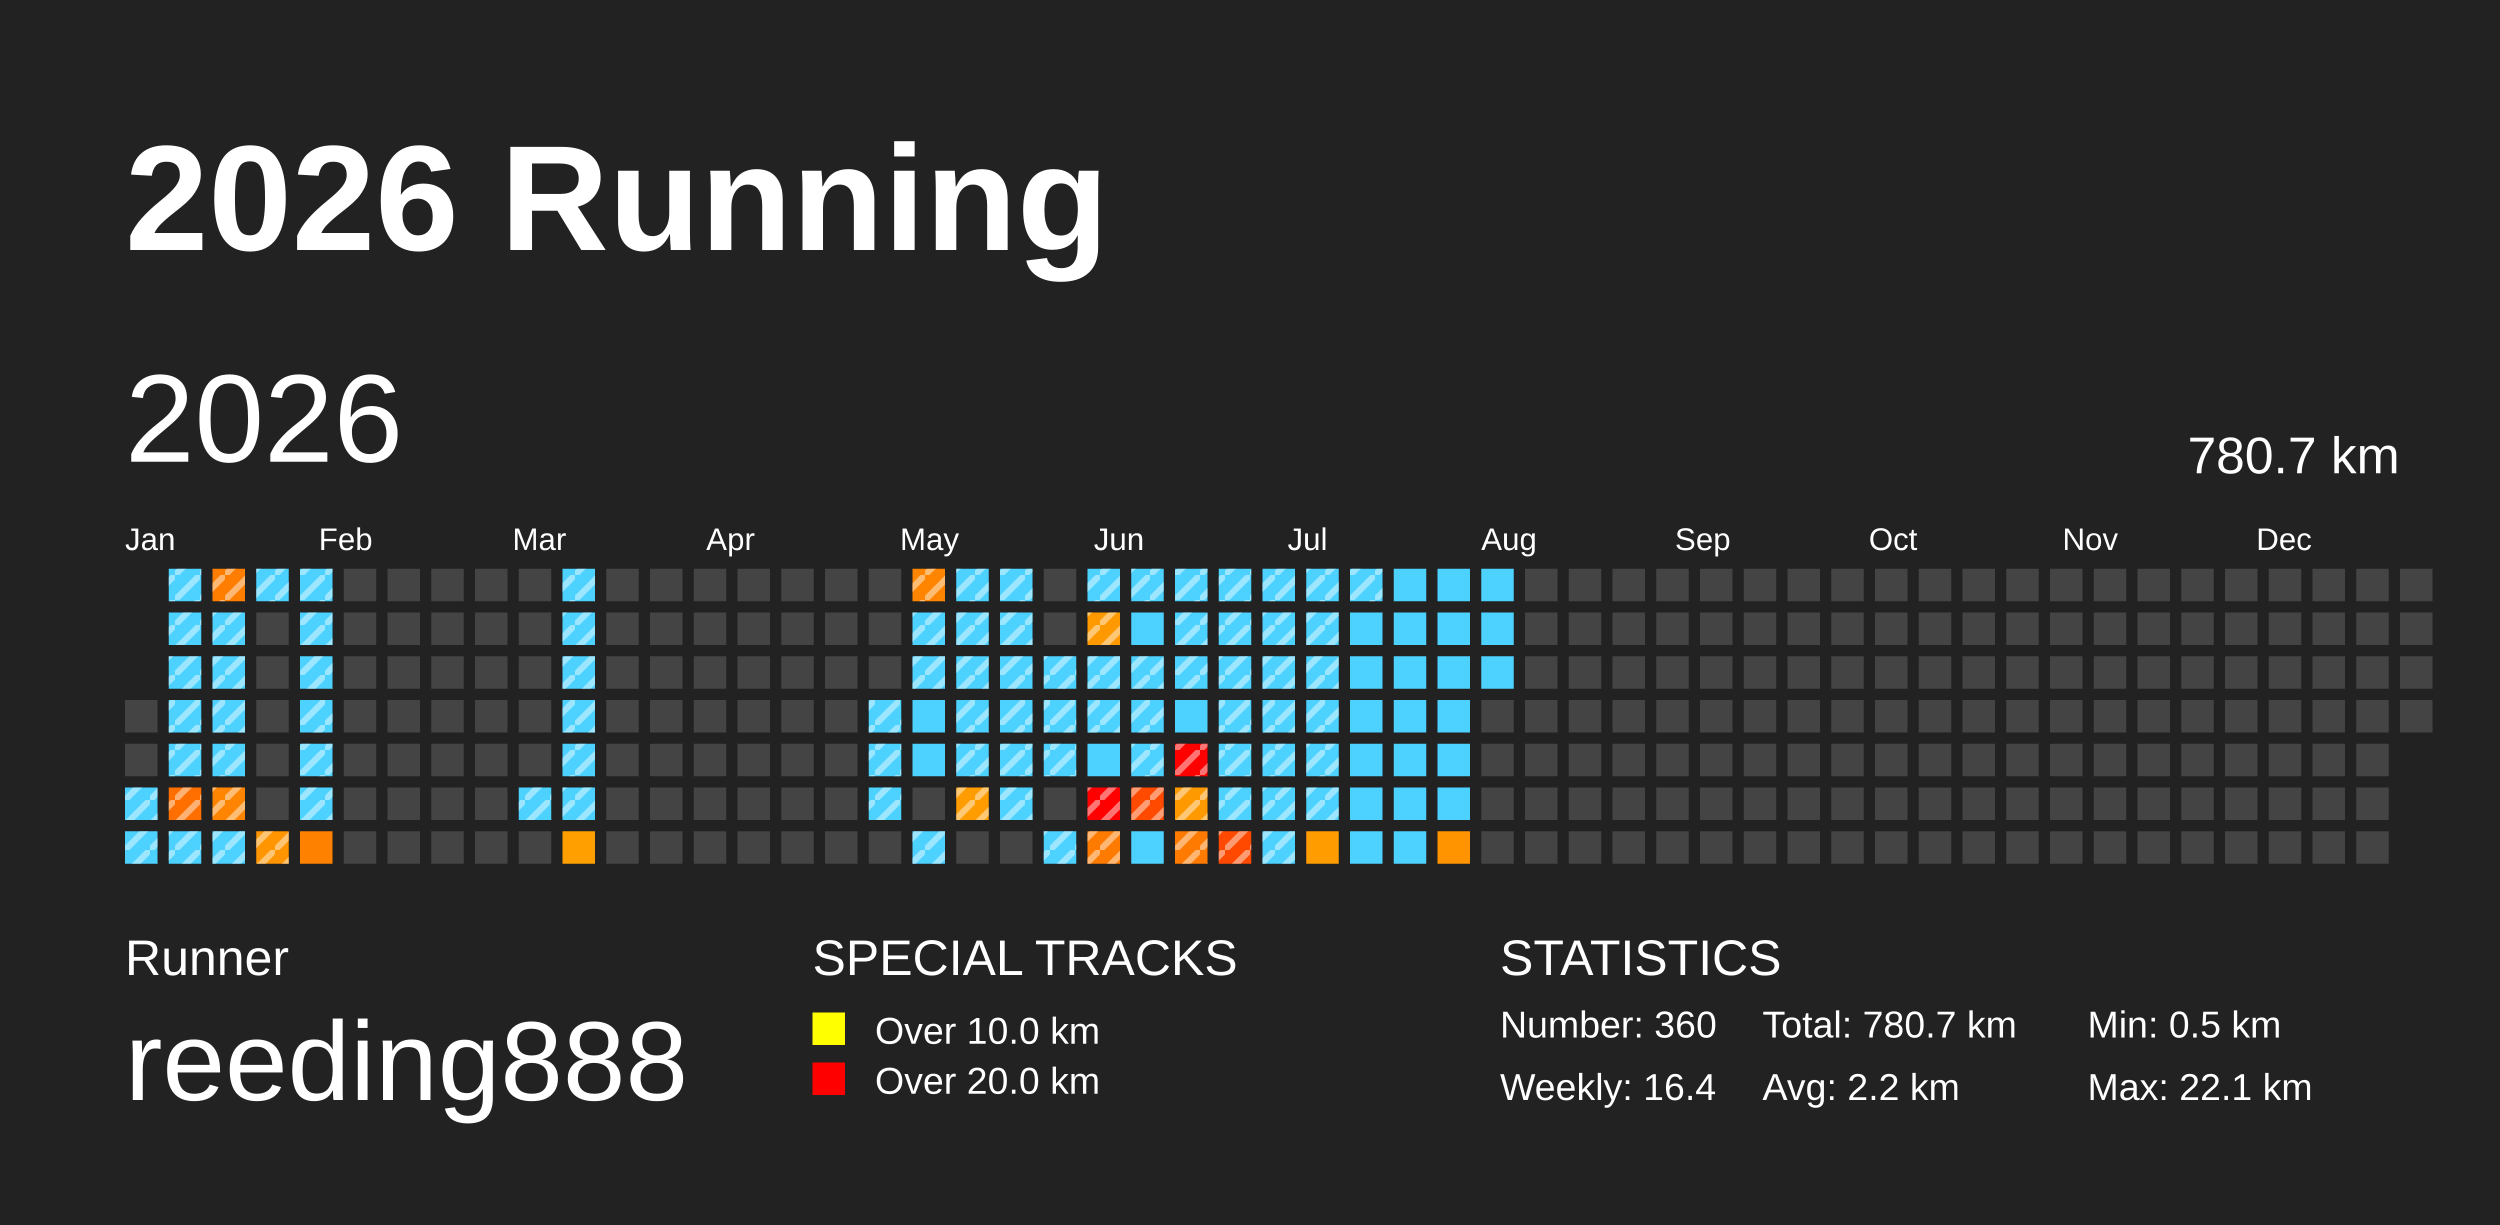
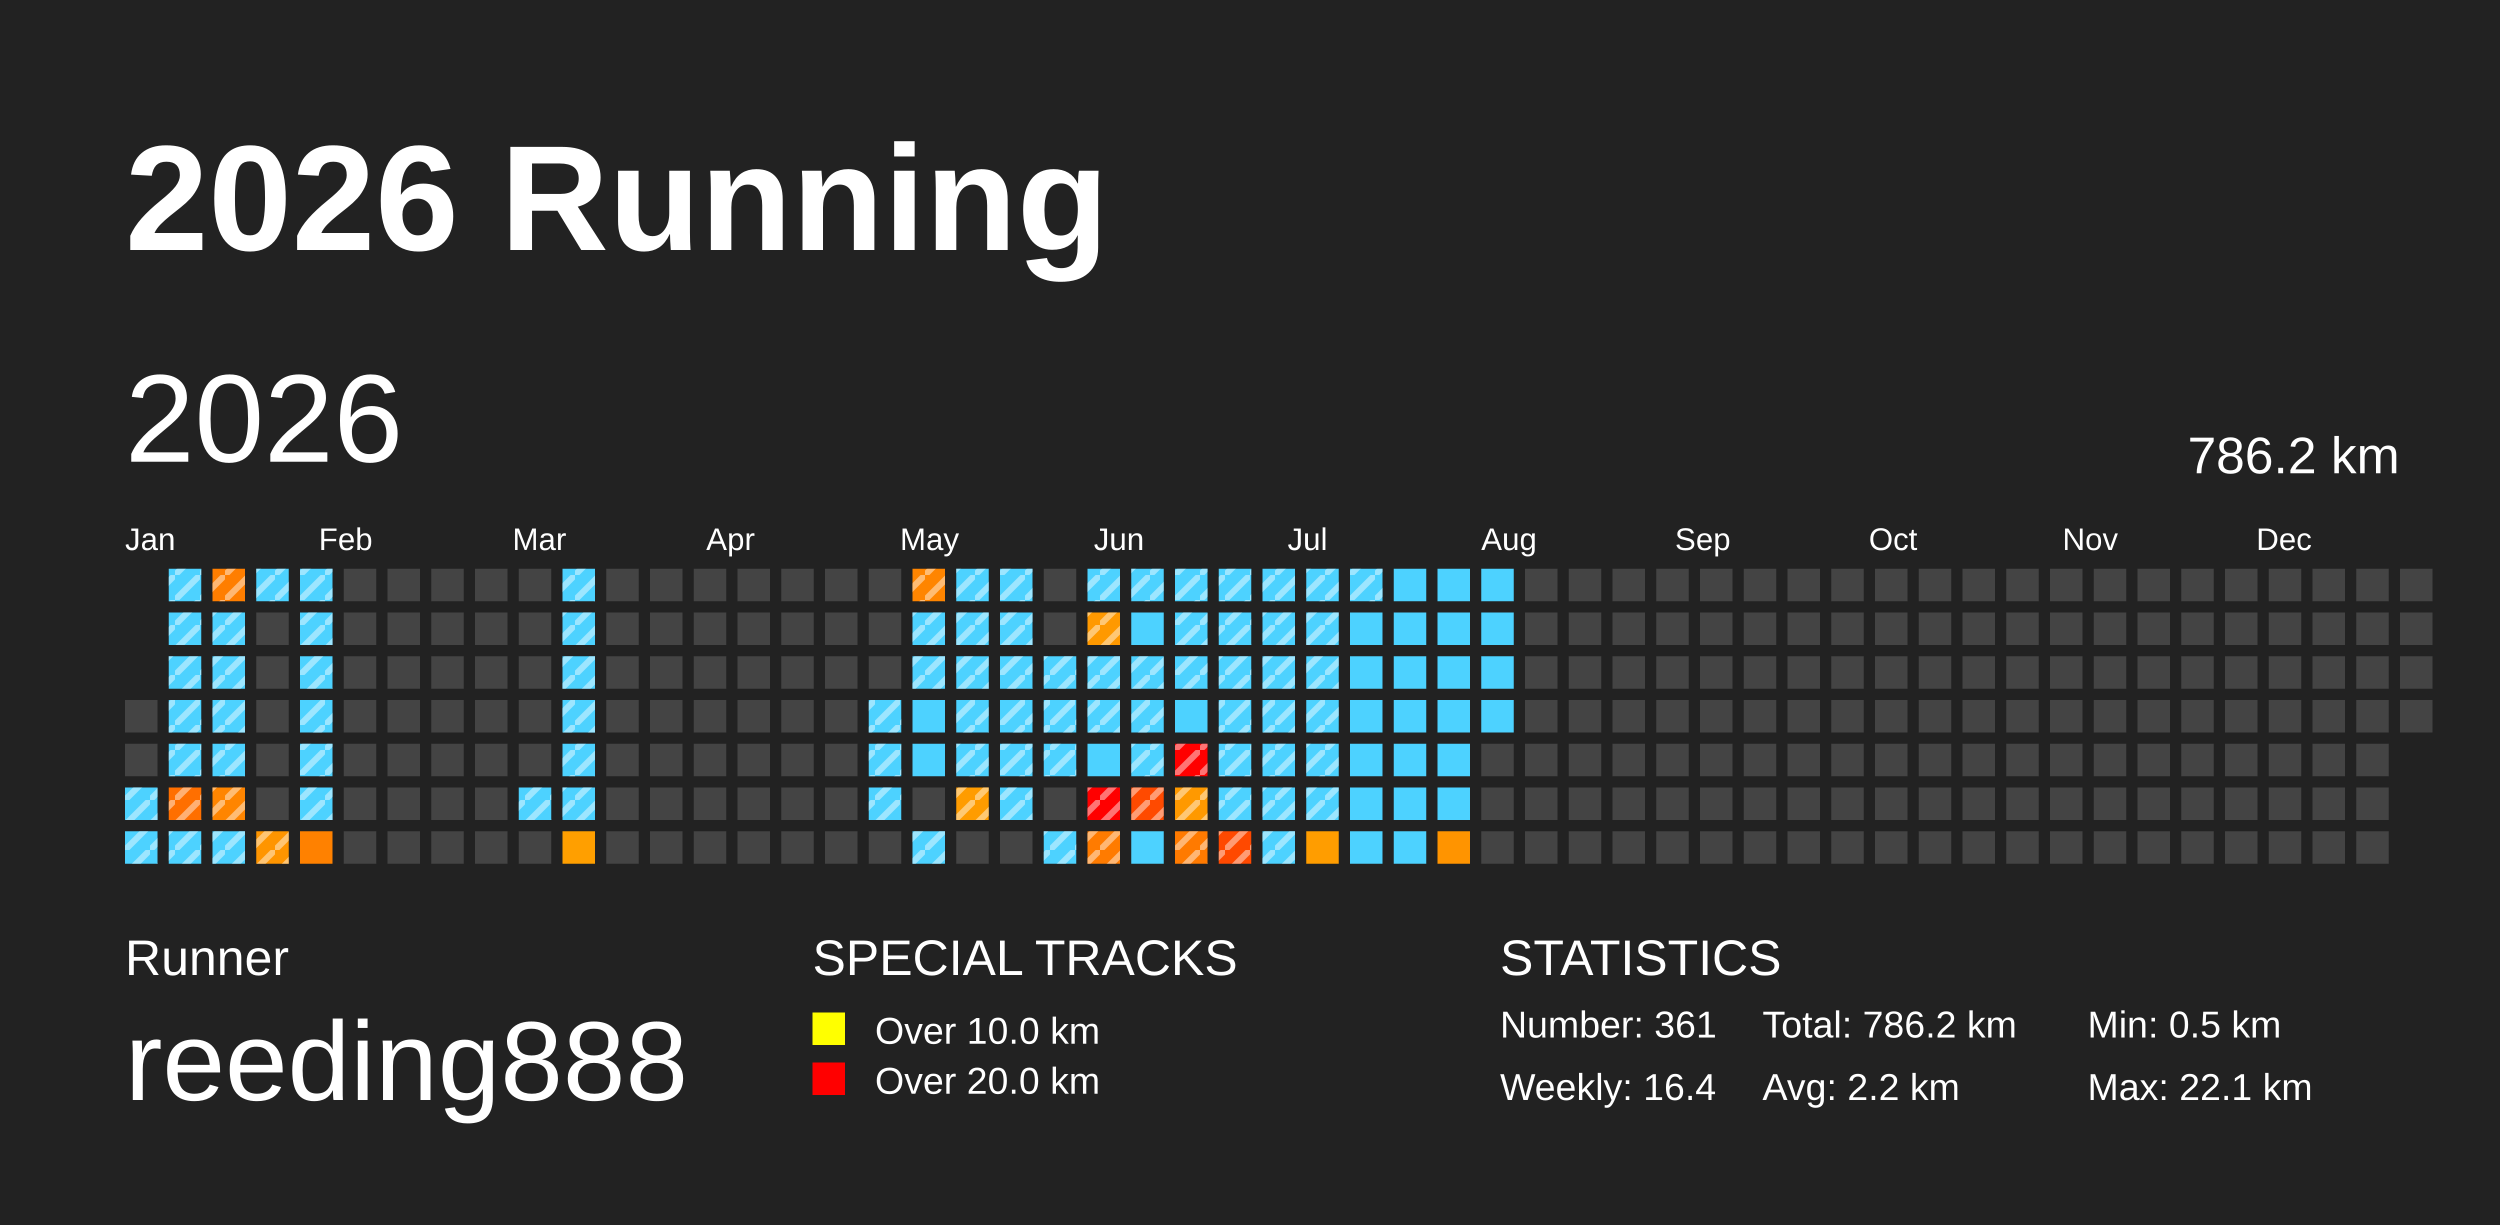
<svg xmlns="http://www.w3.org/2000/svg" baseProfile="full" height="98mm" version="1.1" viewBox="0,0,200,98" width="200mm">
  <defs>
    <pattern height="2" id="indoor-stripe" patternUnits="userSpaceOnUse" width="2">
      <line stroke="white" stroke-opacity="0.45" stroke-width="0.5" x1="0" x2="2" y1="2" y2="0" />
    </pattern>
  </defs>
  <rect fill="#222222" height="98" width="200" x="0" y="0" />
  <text fill="#FFFFFF" style="font-size:12px; font-family:Arial; font-weight:bold;" x="10" y="20">2026 Running</text>
  <text fill="#FFFFFF" style="font-size:4px; font-family:Arial" x="10" y="78">Runner</text>
  <text fill="#FFFFFF" style="font-size:9px; font-family:Arial" x="10" y="88">reeding888</text>
  <text fill="#FFFFFF" style="font-size:4px; font-family:Arial" x="65" y="78">SPECIAL TRACKS</text>
  <rect fill="yellow" height="2.6" width="2.6" x="65" y="81" />
  <text fill="#FFFFFF" style="font-size:3px; font-family:Arial" x="70" y="83.5">Over 10.0 km</text>
  <rect fill="red" height="2.6" width="2.6" x="65" y="85" />
  <text fill="#FFFFFF" style="font-size:3px; font-family:Arial" x="70" y="87.5">Over 20.0 km</text>
  <text fill="#FFFFFF" style="font-size:4px; font-family:Arial" x="120" y="78">STATISTICS</text>
-   <text fill="#FFFFFF" style="font-size:3px; font-family:Arial" x="120" y="83">Number: 360</text>
+   <text fill="#FFFFFF" style="font-size:3px; font-family:Arial" x="120" y="83">Number: 361</text>
  <text fill="#FFFFFF" style="font-size:3px; font-family:Arial" x="120" y="88">Weekly: 16.4</text>
-   <text fill="#FFFFFF" style="font-size:3px; font-family:Arial" x="141" y="83">Total: 780.7 km</text>
+   <text fill="#FFFFFF" style="font-size:3px; font-family:Arial" x="141" y="83">Total: 786.2 km</text>
  <text fill="#FFFFFF" style="font-size:3px; font-family:Arial" x="141" y="88">Avg: 2.2 km</text>
  <text fill="#FFFFFF" style="font-size:3px; font-family:Arial" x="167" y="83">Min: 0.5 km</text>
  <text fill="#FFFFFF" style="font-size:3px; font-family:Arial" x="167" y="88">Max: 22.1 km</text>
  <text dominant-baseline="hanging" fill="#FFFFFF" style="font-size:10.0px; font-family:Arial;" x="10" y="30">2026</text>
-   <text dominant-baseline="hanging" fill="#FFFFFF" style="font-size:4.125px; font-family:Arial;" x="175" y="35">780.7 km</text>
+   <text dominant-baseline="hanging" fill="#FFFFFF" style="font-size:4.125px; font-family:Arial;" x="175" y="35">786.2 km</text>
  <text fill="#FFFFFF" style="font-size:2.5px; font-family:Arial" x="10.0" y="44">Jan</text>
  <text fill="#FFFFFF" style="font-size:2.5px; font-family:Arial" x="25.5" y="44">Feb</text>
  <text fill="#FFFFFF" style="font-size:2.5px; font-family:Arial" x="41.0" y="44">Mar</text>
  <text fill="#FFFFFF" style="font-size:2.5px; font-family:Arial" x="56.5" y="44">Apr</text>
  <text fill="#FFFFFF" style="font-size:2.5px; font-family:Arial" x="72.0" y="44">May</text>
  <text fill="#FFFFFF" style="font-size:2.5px; font-family:Arial" x="87.5" y="44">Jun</text>
  <text fill="#FFFFFF" style="font-size:2.5px; font-family:Arial" x="103.0" y="44">Jul</text>
  <text fill="#FFFFFF" style="font-size:2.5px; font-family:Arial" x="118.5" y="44">Aug</text>
  <text fill="#FFFFFF" style="font-size:2.5px; font-family:Arial" x="134.0" y="44">Sep</text>
  <text fill="#FFFFFF" style="font-size:2.5px; font-family:Arial" x="149.5" y="44">Oct</text>
  <text fill="#FFFFFF" style="font-size:2.5px; font-family:Arial" x="165.0" y="44">Nov</text>
  <text fill="#FFFFFF" style="font-size:2.5px; font-family:Arial" x="180.5" y="44">Dec</text>
  <rect fill="#444444" height="2.6" width="2.6" x="10.0" y="56.0" />
  <rect fill="#444444" height="2.6" width="2.6" x="10.0" y="59.5" />
  <rect fill="#4dd2ff" height="2.6" width="2.6" x="10.0" y="63.0" />
  <rect fill="url(#indoor-stripe)" height="2.6" style="pointer-events: none;" width="2.6" x="10.0" y="63.0" />
  <rect fill="#4dd2ff" height="2.6" width="2.6" x="10.0" y="66.5" />
  <rect fill="url(#indoor-stripe)" height="2.6" style="pointer-events: none;" width="2.6" x="10.0" y="66.5" />
  <rect fill="#4dd2ff" height="2.6" width="2.6" x="13.5" y="45.5" />
  <rect fill="url(#indoor-stripe)" height="2.6" style="pointer-events: none;" width="2.6" x="13.5" y="45.5" />
  <rect fill="#4dd2ff" height="2.6" width="2.6" x="13.5" y="49.0" />
  <rect fill="url(#indoor-stripe)" height="2.6" style="pointer-events: none;" width="2.6" x="13.5" y="49.0" />
  <rect fill="#4dd2ff" height="2.6" width="2.6" x="13.5" y="52.5" />
  <rect fill="url(#indoor-stripe)" height="2.6" style="pointer-events: none;" width="2.6" x="13.5" y="52.5" />
  <rect fill="#4dd2ff" height="2.6" width="2.6" x="13.5" y="56.0" />
  <rect fill="url(#indoor-stripe)" height="2.6" style="pointer-events: none;" width="2.6" x="13.5" y="56.0" />
  <rect fill="#4dd2ff" height="2.6" width="2.6" x="13.5" y="59.5" />
  <rect fill="url(#indoor-stripe)" height="2.6" style="pointer-events: none;" width="2.6" x="13.5" y="59.5" />
  <rect fill="#ff6f00" height="2.6" width="2.6" x="13.5" y="63.0" />
  <rect fill="url(#indoor-stripe)" height="2.6" style="pointer-events: none;" width="2.6" x="13.5" y="63.0" />
  <rect fill="#4dd2ff" height="2.6" width="2.6" x="13.5" y="66.5" />
  <rect fill="url(#indoor-stripe)" height="2.6" style="pointer-events: none;" width="2.6" x="13.5" y="66.5" />
  <rect fill="#ff7e00" height="2.6" width="2.6" x="17.0" y="45.5" />
  <rect fill="url(#indoor-stripe)" height="2.6" style="pointer-events: none;" width="2.6" x="17.0" y="45.5" />
  <rect fill="#4dd2ff" height="2.6" width="2.6" x="17.0" y="49.0" />
  <rect fill="url(#indoor-stripe)" height="2.6" style="pointer-events: none;" width="2.6" x="17.0" y="49.0" />
  <rect fill="#4dd2ff" height="2.6" width="2.6" x="17.0" y="52.5" />
  <rect fill="url(#indoor-stripe)" height="2.6" style="pointer-events: none;" width="2.6" x="17.0" y="52.5" />
  <rect fill="#4dd2ff" height="2.6" width="2.6" x="17.0" y="56.0" />
  <rect fill="url(#indoor-stripe)" height="2.6" style="pointer-events: none;" width="2.6" x="17.0" y="56.0" />
  <rect fill="#4dd2ff" height="2.6" width="2.6" x="17.0" y="59.5" />
  <rect fill="url(#indoor-stripe)" height="2.6" style="pointer-events: none;" width="2.6" x="17.0" y="59.5" />
  <rect fill="#ff8500" height="2.6" width="2.6" x="17.0" y="63.0" />
  <rect fill="url(#indoor-stripe)" height="2.6" style="pointer-events: none;" width="2.6" x="17.0" y="63.0" />
  <rect fill="#4dd2ff" height="2.6" width="2.6" x="17.0" y="66.5" />
  <rect fill="url(#indoor-stripe)" height="2.6" style="pointer-events: none;" width="2.6" x="17.0" y="66.5" />
  <rect fill="#4dd2ff" height="2.6" width="2.6" x="20.5" y="45.5" />
  <rect fill="url(#indoor-stripe)" height="2.6" style="pointer-events: none;" width="2.6" x="20.5" y="45.5" />
  <rect fill="#444444" height="2.6" width="2.6" x="20.5" y="49.0" />
  <rect fill="#444444" height="2.6" width="2.6" x="20.5" y="52.5" />
  <rect fill="#444444" height="2.6" width="2.6" x="20.5" y="56.0" />
  <rect fill="#444444" height="2.6" width="2.6" x="20.5" y="59.5" />
  <rect fill="#444444" height="2.6" width="2.6" x="20.5" y="63.0" />
  <rect fill="#ff9500" height="2.6" width="2.6" x="20.5" y="66.5" />
  <rect fill="url(#indoor-stripe)" height="2.6" style="pointer-events: none;" width="2.6" x="20.5" y="66.5" />
  <rect fill="#4dd2ff" height="2.6" width="2.6" x="24.0" y="45.5" />
  <rect fill="url(#indoor-stripe)" height="2.6" style="pointer-events: none;" width="2.6" x="24.0" y="45.5" />
  <rect fill="#4dd2ff" height="2.6" width="2.6" x="24.0" y="49.0" />
  <rect fill="url(#indoor-stripe)" height="2.6" style="pointer-events: none;" width="2.6" x="24.0" y="49.0" />
  <rect fill="#4dd2ff" height="2.6" width="2.6" x="24.0" y="52.5" />
  <rect fill="url(#indoor-stripe)" height="2.6" style="pointer-events: none;" width="2.6" x="24.0" y="52.5" />
  <rect fill="#4dd2ff" height="2.6" width="2.6" x="24.0" y="56.0" />
  <rect fill="url(#indoor-stripe)" height="2.6" style="pointer-events: none;" width="2.6" x="24.0" y="56.0" />
  <rect fill="#4dd2ff" height="2.6" width="2.6" x="24.0" y="59.5" />
  <rect fill="url(#indoor-stripe)" height="2.6" style="pointer-events: none;" width="2.6" x="24.0" y="59.5" />
  <rect fill="#4dd2ff" height="2.6" width="2.6" x="24.0" y="63.0" />
  <rect fill="url(#indoor-stripe)" height="2.6" style="pointer-events: none;" width="2.6" x="24.0" y="63.0" />
  <rect fill="#ff8100" height="2.6" width="2.6" x="24.0" y="66.5" />
  <rect fill="#444444" height="2.6" width="2.6" x="27.5" y="45.5" />
  <rect fill="#444444" height="2.6" width="2.6" x="27.5" y="49.0" />
  <rect fill="#444444" height="2.6" width="2.6" x="27.5" y="52.5" />
  <rect fill="#444444" height="2.6" width="2.6" x="27.5" y="56.0" />
  <rect fill="#444444" height="2.6" width="2.6" x="27.5" y="59.5" />
  <rect fill="#444444" height="2.6" width="2.6" x="27.5" y="63.0" />
  <rect fill="#444444" height="2.6" width="2.6" x="27.5" y="66.5" />
  <rect fill="#444444" height="2.6" width="2.6" x="31.0" y="45.5" />
  <rect fill="#444444" height="2.6" width="2.6" x="31.0" y="49.0" />
  <rect fill="#444444" height="2.6" width="2.6" x="31.0" y="52.5" />
  <rect fill="#444444" height="2.6" width="2.6" x="31.0" y="56.0" />
  <rect fill="#444444" height="2.6" width="2.6" x="31.0" y="59.5" />
  <rect fill="#444444" height="2.6" width="2.6" x="31.0" y="63.0" />
  <rect fill="#444444" height="2.6" width="2.6" x="31.0" y="66.5" />
  <rect fill="#444444" height="2.6" width="2.6" x="34.5" y="45.5" />
  <rect fill="#444444" height="2.6" width="2.6" x="34.5" y="49.0" />
  <rect fill="#444444" height="2.6" width="2.6" x="34.5" y="52.5" />
  <rect fill="#444444" height="2.6" width="2.6" x="34.5" y="56.0" />
  <rect fill="#444444" height="2.6" width="2.6" x="34.5" y="59.5" />
  <rect fill="#444444" height="2.6" width="2.6" x="34.5" y="63.0" />
  <rect fill="#444444" height="2.6" width="2.6" x="34.5" y="66.5" />
  <rect fill="#444444" height="2.6" width="2.6" x="38.0" y="45.5" />
  <rect fill="#444444" height="2.6" width="2.6" x="38.0" y="49.0" />
  <rect fill="#444444" height="2.6" width="2.6" x="38.0" y="52.5" />
  <rect fill="#444444" height="2.6" width="2.6" x="38.0" y="56.0" />
  <rect fill="#444444" height="2.6" width="2.6" x="38.0" y="59.5" />
  <rect fill="#444444" height="2.6" width="2.6" x="38.0" y="63.0" />
  <rect fill="#444444" height="2.6" width="2.6" x="38.0" y="66.5" />
  <rect fill="#444444" height="2.6" width="2.6" x="41.5" y="45.5" />
  <rect fill="#444444" height="2.6" width="2.6" x="41.5" y="49.0" />
  <rect fill="#444444" height="2.6" width="2.6" x="41.5" y="52.5" />
  <rect fill="#444444" height="2.6" width="2.6" x="41.5" y="56.0" />
  <rect fill="#444444" height="2.6" width="2.6" x="41.5" y="59.5" />
  <rect fill="#4dd2ff" height="2.6" width="2.6" x="41.5" y="63.0" />
  <rect fill="url(#indoor-stripe)" height="2.6" style="pointer-events: none;" width="2.6" x="41.5" y="63.0" />
  <rect fill="#444444" height="2.6" width="2.6" x="41.5" y="66.5" />
  <rect fill="#4dd2ff" height="2.6" width="2.6" x="45.0" y="45.5" />
  <rect fill="url(#indoor-stripe)" height="2.6" style="pointer-events: none;" width="2.6" x="45.0" y="45.5" />
  <rect fill="#4dd2ff" height="2.6" width="2.6" x="45.0" y="49.0" />
  <rect fill="url(#indoor-stripe)" height="2.6" style="pointer-events: none;" width="2.6" x="45.0" y="49.0" />
  <rect fill="#4dd2ff" height="2.6" width="2.6" x="45.0" y="52.5" />
  <rect fill="url(#indoor-stripe)" height="2.6" style="pointer-events: none;" width="2.6" x="45.0" y="52.5" />
  <rect fill="#4dd2ff" height="2.6" width="2.6" x="45.0" y="56.0" />
  <rect fill="url(#indoor-stripe)" height="2.6" style="pointer-events: none;" width="2.6" x="45.0" y="56.0" />
  <rect fill="#4dd2ff" height="2.6" width="2.6" x="45.0" y="59.5" />
  <rect fill="url(#indoor-stripe)" height="2.6" style="pointer-events: none;" width="2.6" x="45.0" y="59.5" />
  <rect fill="#4dd2ff" height="2.6" width="2.6" x="45.0" y="63.0" />
  <rect fill="url(#indoor-stripe)" height="2.6" style="pointer-events: none;" width="2.6" x="45.0" y="63.0" />
  <rect fill="#ff9f00" height="2.6" width="2.6" x="45.0" y="66.5" />
  <rect fill="#444444" height="2.6" width="2.6" x="48.5" y="45.5" />
  <rect fill="#444444" height="2.6" width="2.6" x="48.5" y="49.0" />
  <rect fill="#444444" height="2.6" width="2.6" x="48.5" y="52.5" />
  <rect fill="#444444" height="2.6" width="2.6" x="48.5" y="56.0" />
  <rect fill="#444444" height="2.6" width="2.6" x="48.5" y="59.5" />
  <rect fill="#444444" height="2.6" width="2.6" x="48.5" y="63.0" />
  <rect fill="#444444" height="2.6" width="2.6" x="48.5" y="66.5" />
  <rect fill="#444444" height="2.6" width="2.6" x="52.0" y="45.5" />
  <rect fill="#444444" height="2.6" width="2.6" x="52.0" y="49.0" />
  <rect fill="#444444" height="2.6" width="2.6" x="52.0" y="52.5" />
  <rect fill="#444444" height="2.6" width="2.6" x="52.0" y="56.0" />
  <rect fill="#444444" height="2.6" width="2.6" x="52.0" y="59.5" />
  <rect fill="#444444" height="2.6" width="2.6" x="52.0" y="63.0" />
  <rect fill="#444444" height="2.6" width="2.6" x="52.0" y="66.5" />
  <rect fill="#444444" height="2.6" width="2.6" x="55.5" y="45.5" />
  <rect fill="#444444" height="2.6" width="2.6" x="55.5" y="49.0" />
  <rect fill="#444444" height="2.6" width="2.6" x="55.5" y="52.5" />
  <rect fill="#444444" height="2.6" width="2.6" x="55.5" y="56.0" />
  <rect fill="#444444" height="2.6" width="2.6" x="55.5" y="59.5" />
  <rect fill="#444444" height="2.6" width="2.6" x="55.5" y="63.0" />
  <rect fill="#444444" height="2.6" width="2.6" x="55.5" y="66.5" />
  <rect fill="#444444" height="2.6" width="2.6" x="59.0" y="45.5" />
  <rect fill="#444444" height="2.6" width="2.6" x="59.0" y="49.0" />
  <rect fill="#444444" height="2.6" width="2.6" x="59.0" y="52.5" />
  <rect fill="#444444" height="2.6" width="2.6" x="59.0" y="56.0" />
  <rect fill="#444444" height="2.6" width="2.6" x="59.0" y="59.5" />
  <rect fill="#444444" height="2.6" width="2.6" x="59.0" y="63.0" />
  <rect fill="#444444" height="2.6" width="2.6" x="59.0" y="66.5" />
  <rect fill="#444444" height="2.6" width="2.6" x="62.5" y="45.5" />
  <rect fill="#444444" height="2.6" width="2.6" x="62.5" y="49.0" />
  <rect fill="#444444" height="2.6" width="2.6" x="62.5" y="52.5" />
  <rect fill="#444444" height="2.6" width="2.6" x="62.5" y="56.0" />
  <rect fill="#444444" height="2.6" width="2.6" x="62.5" y="59.5" />
  <rect fill="#444444" height="2.6" width="2.6" x="62.5" y="63.0" />
  <rect fill="#444444" height="2.6" width="2.6" x="62.5" y="66.5" />
  <rect fill="#444444" height="2.6" width="2.6" x="66.0" y="45.5" />
  <rect fill="#444444" height="2.6" width="2.6" x="66.0" y="49.0" />
  <rect fill="#444444" height="2.6" width="2.6" x="66.0" y="52.5" />
  <rect fill="#444444" height="2.6" width="2.6" x="66.0" y="56.0" />
  <rect fill="#444444" height="2.6" width="2.6" x="66.0" y="59.5" />
  <rect fill="#444444" height="2.6" width="2.6" x="66.0" y="63.0" />
  <rect fill="#444444" height="2.6" width="2.6" x="66.0" y="66.5" />
  <rect fill="#444444" height="2.6" width="2.6" x="69.5" y="45.5" />
  <rect fill="#444444" height="2.6" width="2.6" x="69.5" y="49.0" />
  <rect fill="#444444" height="2.6" width="2.6" x="69.5" y="52.5" />
  <rect fill="#4dd2ff" height="2.6" width="2.6" x="69.5" y="56.0" />
  <rect fill="url(#indoor-stripe)" height="2.6" style="pointer-events: none;" width="2.6" x="69.5" y="56.0" />
  <rect fill="#4dd2ff" height="2.6" width="2.6" x="69.5" y="59.5" />
  <rect fill="url(#indoor-stripe)" height="2.6" style="pointer-events: none;" width="2.6" x="69.5" y="59.5" />
  <rect fill="#4dd2ff" height="2.6" width="2.6" x="69.5" y="63.0" />
  <rect fill="url(#indoor-stripe)" height="2.6" style="pointer-events: none;" width="2.6" x="69.5" y="63.0" />
  <rect fill="#444444" height="2.6" width="2.6" x="69.5" y="66.5" />
  <rect fill="#ff8500" height="2.6" width="2.6" x="73.0" y="45.5" />
  <rect fill="url(#indoor-stripe)" height="2.6" style="pointer-events: none;" width="2.6" x="73.0" y="45.5" />
  <rect fill="#4dd2ff" height="2.6" width="2.6" x="73.0" y="49.0" />
  <rect fill="url(#indoor-stripe)" height="2.6" style="pointer-events: none;" width="2.6" x="73.0" y="49.0" />
  <rect fill="#4dd2ff" height="2.6" width="2.6" x="73.0" y="52.5" />
  <rect fill="url(#indoor-stripe)" height="2.6" style="pointer-events: none;" width="2.6" x="73.0" y="52.5" />
  <rect fill="#4dd2ff" height="2.6" width="2.6" x="73.0" y="56.0" />
  <rect fill="#4dd2ff" height="2.6" width="2.6" x="73.0" y="59.5" />
  <rect fill="#444444" height="2.6" width="2.6" x="73.0" y="63.0" />
  <rect fill="#4dd2ff" height="2.6" width="2.6" x="73.0" y="66.5" />
  <rect fill="url(#indoor-stripe)" height="2.6" style="pointer-events: none;" width="2.6" x="73.0" y="66.5" />
  <rect fill="#4dd2ff" height="2.6" width="2.6" x="76.5" y="45.5" />
  <rect fill="url(#indoor-stripe)" height="2.6" style="pointer-events: none;" width="2.6" x="76.5" y="45.5" />
  <rect fill="#4dd2ff" height="2.6" width="2.6" x="76.5" y="49.0" />
  <rect fill="url(#indoor-stripe)" height="2.6" style="pointer-events: none;" width="2.6" x="76.5" y="49.0" />
  <rect fill="#4dd2ff" height="2.6" width="2.6" x="76.5" y="52.5" />
  <rect fill="url(#indoor-stripe)" height="2.6" style="pointer-events: none;" width="2.6" x="76.5" y="52.5" />
  <rect fill="#4dd2ff" height="2.6" width="2.6" x="76.5" y="56.0" />
  <rect fill="url(#indoor-stripe)" height="2.6" style="pointer-events: none;" width="2.6" x="76.5" y="56.0" />
  <rect fill="#4dd2ff" height="2.6" width="2.6" x="76.5" y="59.5" />
  <rect fill="url(#indoor-stripe)" height="2.6" style="pointer-events: none;" width="2.6" x="76.5" y="59.5" />
  <rect fill="#ff9c00" height="2.6" width="2.6" x="76.5" y="63.0" />
  <rect fill="url(#indoor-stripe)" height="2.6" style="pointer-events: none;" width="2.6" x="76.5" y="63.0" />
  <rect fill="#444444" height="2.6" width="2.6" x="76.5" y="66.5" />
  <rect fill="#4dd2ff" height="2.6" width="2.6" x="80.0" y="45.5" />
  <rect fill="url(#indoor-stripe)" height="2.6" style="pointer-events: none;" width="2.6" x="80.0" y="45.5" />
  <rect fill="#4dd2ff" height="2.6" width="2.6" x="80.0" y="49.0" />
  <rect fill="url(#indoor-stripe)" height="2.6" style="pointer-events: none;" width="2.6" x="80.0" y="49.0" />
  <rect fill="#4dd2ff" height="2.6" width="2.6" x="80.0" y="52.5" />
  <rect fill="url(#indoor-stripe)" height="2.6" style="pointer-events: none;" width="2.6" x="80.0" y="52.5" />
  <rect fill="#4dd2ff" height="2.6" width="2.6" x="80.0" y="56.0" />
  <rect fill="url(#indoor-stripe)" height="2.6" style="pointer-events: none;" width="2.6" x="80.0" y="56.0" />
  <rect fill="#4dd2ff" height="2.6" width="2.6" x="80.0" y="59.5" />
  <rect fill="url(#indoor-stripe)" height="2.6" style="pointer-events: none;" width="2.6" x="80.0" y="59.5" />
  <rect fill="#4dd2ff" height="2.6" width="2.6" x="80.0" y="63.0" />
  <rect fill="url(#indoor-stripe)" height="2.6" style="pointer-events: none;" width="2.6" x="80.0" y="63.0" />
  <rect fill="#444444" height="2.6" width="2.6" x="80.0" y="66.5" />
  <rect fill="#444444" height="2.6" width="2.6" x="83.5" y="45.5" />
  <rect fill="#444444" height="2.6" width="2.6" x="83.5" y="49.0" />
  <rect fill="#4dd2ff" height="2.6" width="2.6" x="83.5" y="52.5" />
  <rect fill="url(#indoor-stripe)" height="2.6" style="pointer-events: none;" width="2.6" x="83.5" y="52.5" />
  <rect fill="#4dd2ff" height="2.6" width="2.6" x="83.5" y="56.0" />
  <rect fill="url(#indoor-stripe)" height="2.6" style="pointer-events: none;" width="2.6" x="83.5" y="56.0" />
  <rect fill="#4dd2ff" height="2.6" width="2.6" x="83.5" y="59.5" />
  <rect fill="url(#indoor-stripe)" height="2.6" style="pointer-events: none;" width="2.6" x="83.5" y="59.5" />
  <rect fill="#444444" height="2.6" width="2.6" x="83.5" y="63.0" />
  <rect fill="#4dd2ff" height="2.6" width="2.6" x="83.5" y="66.5" />
  <rect fill="url(#indoor-stripe)" height="2.6" style="pointer-events: none;" width="2.6" x="83.5" y="66.5" />
  <rect fill="#4dd2ff" height="2.6" width="2.6" x="87.0" y="45.5" />
  <rect fill="url(#indoor-stripe)" height="2.6" style="pointer-events: none;" width="2.6" x="87.0" y="45.5" />
  <rect fill="#ff9900" height="2.6" width="2.6" x="87.0" y="49.0" />
  <rect fill="url(#indoor-stripe)" height="2.6" style="pointer-events: none;" width="2.6" x="87.0" y="49.0" />
  <rect fill="#4dd2ff" height="2.6" width="2.6" x="87.0" y="52.5" />
  <rect fill="url(#indoor-stripe)" height="2.6" style="pointer-events: none;" width="2.6" x="87.0" y="52.5" />
  <rect fill="#4dd2ff" height="2.6" width="2.6" x="87.0" y="56.0" />
  <rect fill="url(#indoor-stripe)" height="2.6" style="pointer-events: none;" width="2.6" x="87.0" y="56.0" />
  <rect fill="#4dd2ff" height="2.6" width="2.6" x="87.0" y="59.5" />
  <rect fill="red" height="2.6" width="2.6" x="87.0" y="63.0" />
  <rect fill="url(#indoor-stripe)" height="2.6" style="pointer-events: none;" width="2.6" x="87.0" y="63.0" />
  <rect fill="#ff7b00" height="2.6" width="2.6" x="87.0" y="66.5" />
  <rect fill="url(#indoor-stripe)" height="2.6" style="pointer-events: none;" width="2.6" x="87.0" y="66.5" />
  <rect fill="#4dd2ff" height="2.6" width="2.6" x="90.5" y="45.5" />
  <rect fill="url(#indoor-stripe)" height="2.6" style="pointer-events: none;" width="2.6" x="90.5" y="45.5" />
  <rect fill="#4dd2ff" height="2.6" width="2.6" x="90.5" y="49.0" />
  <rect fill="#4dd2ff" height="2.6" width="2.6" x="90.5" y="52.5" />
  <rect fill="url(#indoor-stripe)" height="2.6" style="pointer-events: none;" width="2.6" x="90.5" y="52.5" />
  <rect fill="#4dd2ff" height="2.6" width="2.6" x="90.5" y="56.0" />
  <rect fill="url(#indoor-stripe)" height="2.6" style="pointer-events: none;" width="2.6" x="90.5" y="56.0" />
  <rect fill="#4dd2ff" height="2.6" width="2.6" x="90.5" y="59.5" />
  <rect fill="url(#indoor-stripe)" height="2.6" style="pointer-events: none;" width="2.6" x="90.5" y="59.5" />
  <rect fill="#ff4a00" height="2.6" width="2.6" x="90.5" y="63.0" />
  <rect fill="url(#indoor-stripe)" height="2.6" style="pointer-events: none;" width="2.6" x="90.5" y="63.0" />
  <rect fill="#4dd2ff" height="2.6" width="2.6" x="90.5" y="66.5" />
  <rect fill="#4dd2ff" height="2.6" width="2.6" x="94.0" y="45.5" />
  <rect fill="url(#indoor-stripe)" height="2.6" style="pointer-events: none;" width="2.6" x="94.0" y="45.5" />
  <rect fill="#4dd2ff" height="2.6" width="2.6" x="94.0" y="49.0" />
  <rect fill="url(#indoor-stripe)" height="2.6" style="pointer-events: none;" width="2.6" x="94.0" y="49.0" />
  <rect fill="#4dd2ff" height="2.6" width="2.6" x="94.0" y="52.5" />
  <rect fill="url(#indoor-stripe)" height="2.6" style="pointer-events: none;" width="2.6" x="94.0" y="52.5" />
  <rect fill="#4dd2ff" height="2.6" width="2.6" x="94.0" y="56.0" />
  <rect fill="red" height="2.6" width="2.6" x="94.0" y="59.5" />
  <rect fill="url(#indoor-stripe)" height="2.6" style="pointer-events: none;" width="2.6" x="94.0" y="59.5" />
  <rect fill="#ff9900" height="2.6" width="2.6" x="94.0" y="63.0" />
  <rect fill="url(#indoor-stripe)" height="2.6" style="pointer-events: none;" width="2.6" x="94.0" y="63.0" />
  <rect fill="#ff7a00" height="2.6" width="2.6" x="94.0" y="66.5" />
  <rect fill="url(#indoor-stripe)" height="2.6" style="pointer-events: none;" width="2.6" x="94.0" y="66.5" />
  <rect fill="#4dd2ff" height="2.6" width="2.6" x="97.5" y="45.5" />
  <rect fill="url(#indoor-stripe)" height="2.6" style="pointer-events: none;" width="2.6" x="97.5" y="45.5" />
  <rect fill="#4dd2ff" height="2.6" width="2.6" x="97.5" y="49.0" />
  <rect fill="url(#indoor-stripe)" height="2.6" style="pointer-events: none;" width="2.6" x="97.5" y="49.0" />
  <rect fill="#4dd2ff" height="2.6" width="2.6" x="97.5" y="52.5" />
  <rect fill="url(#indoor-stripe)" height="2.6" style="pointer-events: none;" width="2.6" x="97.5" y="52.5" />
  <rect fill="#4dd2ff" height="2.6" width="2.6" x="97.5" y="56.0" />
  <rect fill="url(#indoor-stripe)" height="2.6" style="pointer-events: none;" width="2.6" x="97.5" y="56.0" />
  <rect fill="#4dd2ff" height="2.6" width="2.6" x="97.5" y="59.5" />
  <rect fill="url(#indoor-stripe)" height="2.6" style="pointer-events: none;" width="2.6" x="97.5" y="59.5" />
  <rect fill="#4dd2ff" height="2.6" width="2.6" x="97.5" y="63.0" />
  <rect fill="url(#indoor-stripe)" height="2.6" style="pointer-events: none;" width="2.6" x="97.5" y="63.0" />
  <rect fill="#ff4900" height="2.6" width="2.6" x="97.5" y="66.5" />
  <rect fill="url(#indoor-stripe)" height="2.6" style="pointer-events: none;" width="2.6" x="97.5" y="66.5" />
  <rect fill="#4dd2ff" height="2.6" width="2.6" x="101.0" y="45.5" />
  <rect fill="url(#indoor-stripe)" height="2.6" style="pointer-events: none;" width="2.6" x="101.0" y="45.5" />
  <rect fill="#4dd2ff" height="2.6" width="2.6" x="101.0" y="49.0" />
  <rect fill="url(#indoor-stripe)" height="2.6" style="pointer-events: none;" width="2.6" x="101.0" y="49.0" />
  <rect fill="#4dd2ff" height="2.6" width="2.6" x="101.0" y="52.5" />
  <rect fill="url(#indoor-stripe)" height="2.6" style="pointer-events: none;" width="2.6" x="101.0" y="52.5" />
  <rect fill="#4dd2ff" height="2.6" width="2.6" x="101.0" y="56.0" />
  <rect fill="url(#indoor-stripe)" height="2.6" style="pointer-events: none;" width="2.6" x="101.0" y="56.0" />
  <rect fill="#4dd2ff" height="2.6" width="2.6" x="101.0" y="59.5" />
  <rect fill="url(#indoor-stripe)" height="2.6" style="pointer-events: none;" width="2.6" x="101.0" y="59.5" />
  <rect fill="#4dd2ff" height="2.6" width="2.6" x="101.0" y="63.0" />
  <rect fill="url(#indoor-stripe)" height="2.6" style="pointer-events: none;" width="2.6" x="101.0" y="63.0" />
  <rect fill="#4dd2ff" height="2.6" width="2.6" x="101.0" y="66.5" />
  <rect fill="url(#indoor-stripe)" height="2.6" style="pointer-events: none;" width="2.6" x="101.0" y="66.5" />
  <rect fill="#4dd2ff" height="2.6" width="2.6" x="104.5" y="45.5" />
  <rect fill="url(#indoor-stripe)" height="2.6" style="pointer-events: none;" width="2.6" x="104.5" y="45.5" />
  <rect fill="#4dd2ff" height="2.6" width="2.6" x="104.5" y="49.0" />
  <rect fill="url(#indoor-stripe)" height="2.6" style="pointer-events: none;" width="2.6" x="104.5" y="49.0" />
  <rect fill="#4dd2ff" height="2.6" width="2.6" x="104.5" y="52.5" />
  <rect fill="url(#indoor-stripe)" height="2.6" style="pointer-events: none;" width="2.6" x="104.5" y="52.5" />
  <rect fill="#4dd2ff" height="2.6" width="2.6" x="104.5" y="56.0" />
  <rect fill="url(#indoor-stripe)" height="2.6" style="pointer-events: none;" width="2.6" x="104.5" y="56.0" />
  <rect fill="#4dd2ff" height="2.6" width="2.6" x="104.5" y="59.5" />
  <rect fill="url(#indoor-stripe)" height="2.6" style="pointer-events: none;" width="2.6" x="104.5" y="59.5" />
  <rect fill="#4dd2ff" height="2.6" width="2.6" x="104.5" y="63.0" />
  <rect fill="url(#indoor-stripe)" height="2.6" style="pointer-events: none;" width="2.6" x="104.5" y="63.0" />
  <rect fill="#ff9d00" height="2.6" width="2.6" x="104.5" y="66.5" />
  <rect fill="#4dd2ff" height="2.6" width="2.6" x="108.0" y="45.5" />
  <rect fill="url(#indoor-stripe)" height="2.6" style="pointer-events: none;" width="2.6" x="108.0" y="45.5" />
  <rect fill="#4dd2ff" height="2.6" width="2.6" x="108.0" y="49.0" />
  <rect fill="#4dd2ff" height="2.6" width="2.6" x="108.0" y="52.5" />
  <rect fill="#4dd2ff" height="2.6" width="2.6" x="108.0" y="56.0" />
  <rect fill="#4dd2ff" height="2.6" width="2.6" x="108.0" y="59.5" />
  <rect fill="#4dd2ff" height="2.6" width="2.6" x="108.0" y="63.0" />
  <rect fill="#4dd2ff" height="2.6" width="2.6" x="108.0" y="66.5" />
  <rect fill="#4dd2ff" height="2.6" width="2.6" x="111.5" y="45.5" />
  <rect fill="#4dd2ff" height="2.6" width="2.6" x="111.5" y="49.0" />
  <rect fill="#4dd2ff" height="2.6" width="2.6" x="111.5" y="52.5" />
  <rect fill="#4dd2ff" height="2.6" width="2.6" x="111.5" y="56.0" />
  <rect fill="#4dd2ff" height="2.6" width="2.6" x="111.5" y="59.5" />
  <rect fill="#4dd2ff" height="2.6" width="2.6" x="111.5" y="63.0" />
  <rect fill="#4dd2ff" height="2.6" width="2.6" x="111.5" y="66.5" />
  <rect fill="#4dd2ff" height="2.6" width="2.6" x="115.0" y="45.5" />
  <rect fill="#4dd2ff" height="2.6" width="2.6" x="115.0" y="49.0" />
  <rect fill="#4dd2ff" height="2.6" width="2.6" x="115.0" y="52.5" />
  <rect fill="#4dd2ff" height="2.6" width="2.6" x="115.0" y="56.0" />
  <rect fill="#4dd2ff" height="2.6" width="2.6" x="115.0" y="59.5" />
  <rect fill="#4dd2ff" height="2.6" width="2.6" x="115.0" y="63.0" />
  <rect fill="#ff9400" height="2.6" width="2.6" x="115.0" y="66.5" />
  <rect fill="#4dd2ff" height="2.6" width="2.6" x="118.5" y="45.5" />
  <rect fill="#4dd2ff" height="2.6" width="2.6" x="118.5" y="49.0" />
  <rect fill="#4dd2ff" height="2.6" width="2.6" x="118.5" y="52.5" />
-   <rect fill="#444444" height="2.6" width="2.6" x="118.5" y="56.0" />
+   <rect fill="#4dd2ff" height="2.6" width="2.6" x="118.5" y="56.0" />
  <rect fill="#444444" height="2.6" width="2.6" x="118.5" y="59.5" />
  <rect fill="#444444" height="2.6" width="2.6" x="118.5" y="63.0" />
  <rect fill="#444444" height="2.6" width="2.6" x="118.5" y="66.5" />
  <rect fill="#444444" height="2.6" width="2.6" x="122.0" y="45.5" />
  <rect fill="#444444" height="2.6" width="2.6" x="122.0" y="49.0" />
  <rect fill="#444444" height="2.6" width="2.6" x="122.0" y="52.5" />
  <rect fill="#444444" height="2.6" width="2.6" x="122.0" y="56.0" />
  <rect fill="#444444" height="2.6" width="2.6" x="122.0" y="59.5" />
  <rect fill="#444444" height="2.6" width="2.6" x="122.0" y="63.0" />
  <rect fill="#444444" height="2.6" width="2.6" x="122.0" y="66.5" />
  <rect fill="#444444" height="2.6" width="2.6" x="125.5" y="45.5" />
  <rect fill="#444444" height="2.6" width="2.6" x="125.5" y="49.0" />
  <rect fill="#444444" height="2.6" width="2.6" x="125.5" y="52.5" />
  <rect fill="#444444" height="2.6" width="2.6" x="125.5" y="56.0" />
  <rect fill="#444444" height="2.6" width="2.6" x="125.5" y="59.5" />
  <rect fill="#444444" height="2.6" width="2.6" x="125.5" y="63.0" />
  <rect fill="#444444" height="2.6" width="2.6" x="125.5" y="66.5" />
  <rect fill="#444444" height="2.6" width="2.6" x="129.0" y="45.5" />
  <rect fill="#444444" height="2.6" width="2.6" x="129.0" y="49.0" />
  <rect fill="#444444" height="2.6" width="2.6" x="129.0" y="52.5" />
  <rect fill="#444444" height="2.6" width="2.6" x="129.0" y="56.0" />
  <rect fill="#444444" height="2.6" width="2.6" x="129.0" y="59.5" />
  <rect fill="#444444" height="2.6" width="2.6" x="129.0" y="63.0" />
  <rect fill="#444444" height="2.6" width="2.6" x="129.0" y="66.5" />
  <rect fill="#444444" height="2.6" width="2.6" x="132.5" y="45.5" />
  <rect fill="#444444" height="2.6" width="2.6" x="132.5" y="49.0" />
  <rect fill="#444444" height="2.6" width="2.6" x="132.5" y="52.5" />
  <rect fill="#444444" height="2.6" width="2.6" x="132.5" y="56.0" />
  <rect fill="#444444" height="2.6" width="2.6" x="132.5" y="59.5" />
  <rect fill="#444444" height="2.6" width="2.6" x="132.5" y="63.0" />
  <rect fill="#444444" height="2.6" width="2.6" x="132.5" y="66.5" />
  <rect fill="#444444" height="2.6" width="2.6" x="136.0" y="45.5" />
  <rect fill="#444444" height="2.6" width="2.6" x="136.0" y="49.0" />
  <rect fill="#444444" height="2.6" width="2.6" x="136.0" y="52.5" />
  <rect fill="#444444" height="2.6" width="2.6" x="136.0" y="56.0" />
  <rect fill="#444444" height="2.6" width="2.6" x="136.0" y="59.5" />
  <rect fill="#444444" height="2.6" width="2.6" x="136.0" y="63.0" />
  <rect fill="#444444" height="2.6" width="2.6" x="136.0" y="66.5" />
  <rect fill="#444444" height="2.6" width="2.6" x="139.5" y="45.5" />
  <rect fill="#444444" height="2.6" width="2.6" x="139.5" y="49.0" />
  <rect fill="#444444" height="2.6" width="2.6" x="139.5" y="52.5" />
  <rect fill="#444444" height="2.6" width="2.6" x="139.5" y="56.0" />
  <rect fill="#444444" height="2.6" width="2.6" x="139.5" y="59.5" />
  <rect fill="#444444" height="2.6" width="2.6" x="139.5" y="63.0" />
  <rect fill="#444444" height="2.6" width="2.6" x="139.5" y="66.5" />
  <rect fill="#444444" height="2.6" width="2.6" x="143.0" y="45.5" />
  <rect fill="#444444" height="2.6" width="2.6" x="143.0" y="49.0" />
  <rect fill="#444444" height="2.6" width="2.6" x="143.0" y="52.5" />
  <rect fill="#444444" height="2.6" width="2.6" x="143.0" y="56.0" />
  <rect fill="#444444" height="2.6" width="2.6" x="143.0" y="59.5" />
  <rect fill="#444444" height="2.6" width="2.6" x="143.0" y="63.0" />
  <rect fill="#444444" height="2.6" width="2.6" x="143.0" y="66.5" />
  <rect fill="#444444" height="2.6" width="2.6" x="146.5" y="45.5" />
  <rect fill="#444444" height="2.6" width="2.6" x="146.5" y="49.0" />
  <rect fill="#444444" height="2.6" width="2.6" x="146.5" y="52.5" />
  <rect fill="#444444" height="2.6" width="2.6" x="146.5" y="56.0" />
  <rect fill="#444444" height="2.6" width="2.6" x="146.5" y="59.5" />
  <rect fill="#444444" height="2.6" width="2.6" x="146.5" y="63.0" />
  <rect fill="#444444" height="2.6" width="2.6" x="146.5" y="66.5" />
  <rect fill="#444444" height="2.6" width="2.6" x="150.0" y="45.5" />
  <rect fill="#444444" height="2.6" width="2.6" x="150.0" y="49.0" />
  <rect fill="#444444" height="2.6" width="2.6" x="150.0" y="52.5" />
  <rect fill="#444444" height="2.6" width="2.6" x="150.0" y="56.0" />
  <rect fill="#444444" height="2.6" width="2.6" x="150.0" y="59.5" />
  <rect fill="#444444" height="2.6" width="2.6" x="150.0" y="63.0" />
  <rect fill="#444444" height="2.6" width="2.6" x="150.0" y="66.5" />
  <rect fill="#444444" height="2.6" width="2.6" x="153.5" y="45.5" />
  <rect fill="#444444" height="2.6" width="2.6" x="153.5" y="49.0" />
  <rect fill="#444444" height="2.6" width="2.6" x="153.5" y="52.5" />
  <rect fill="#444444" height="2.6" width="2.6" x="153.5" y="56.0" />
  <rect fill="#444444" height="2.6" width="2.6" x="153.5" y="59.5" />
  <rect fill="#444444" height="2.6" width="2.6" x="153.5" y="63.0" />
  <rect fill="#444444" height="2.6" width="2.6" x="153.5" y="66.5" />
  <rect fill="#444444" height="2.6" width="2.6" x="157.0" y="45.5" />
  <rect fill="#444444" height="2.6" width="2.6" x="157.0" y="49.0" />
  <rect fill="#444444" height="2.6" width="2.6" x="157.0" y="52.5" />
  <rect fill="#444444" height="2.6" width="2.6" x="157.0" y="56.0" />
  <rect fill="#444444" height="2.6" width="2.6" x="157.0" y="59.5" />
  <rect fill="#444444" height="2.6" width="2.6" x="157.0" y="63.0" />
  <rect fill="#444444" height="2.6" width="2.6" x="157.0" y="66.5" />
  <rect fill="#444444" height="2.6" width="2.6" x="160.5" y="45.5" />
  <rect fill="#444444" height="2.6" width="2.6" x="160.5" y="49.0" />
  <rect fill="#444444" height="2.6" width="2.6" x="160.5" y="52.5" />
  <rect fill="#444444" height="2.6" width="2.6" x="160.5" y="56.0" />
  <rect fill="#444444" height="2.6" width="2.6" x="160.5" y="59.5" />
  <rect fill="#444444" height="2.6" width="2.6" x="160.5" y="63.0" />
  <rect fill="#444444" height="2.6" width="2.6" x="160.5" y="66.5" />
  <rect fill="#444444" height="2.6" width="2.6" x="164.0" y="45.5" />
  <rect fill="#444444" height="2.6" width="2.6" x="164.0" y="49.0" />
  <rect fill="#444444" height="2.6" width="2.6" x="164.0" y="52.5" />
  <rect fill="#444444" height="2.6" width="2.6" x="164.0" y="56.0" />
  <rect fill="#444444" height="2.6" width="2.6" x="164.0" y="59.5" />
  <rect fill="#444444" height="2.6" width="2.6" x="164.0" y="63.0" />
  <rect fill="#444444" height="2.6" width="2.6" x="164.0" y="66.5" />
  <rect fill="#444444" height="2.6" width="2.6" x="167.5" y="45.5" />
  <rect fill="#444444" height="2.6" width="2.6" x="167.5" y="49.0" />
  <rect fill="#444444" height="2.6" width="2.6" x="167.5" y="52.5" />
  <rect fill="#444444" height="2.6" width="2.6" x="167.5" y="56.0" />
  <rect fill="#444444" height="2.6" width="2.6" x="167.5" y="59.5" />
  <rect fill="#444444" height="2.6" width="2.6" x="167.5" y="63.0" />
  <rect fill="#444444" height="2.6" width="2.6" x="167.5" y="66.5" />
  <rect fill="#444444" height="2.6" width="2.6" x="171.0" y="45.5" />
  <rect fill="#444444" height="2.6" width="2.6" x="171.0" y="49.0" />
  <rect fill="#444444" height="2.6" width="2.6" x="171.0" y="52.5" />
  <rect fill="#444444" height="2.6" width="2.6" x="171.0" y="56.0" />
  <rect fill="#444444" height="2.6" width="2.6" x="171.0" y="59.5" />
  <rect fill="#444444" height="2.6" width="2.6" x="171.0" y="63.0" />
  <rect fill="#444444" height="2.6" width="2.6" x="171.0" y="66.5" />
  <rect fill="#444444" height="2.6" width="2.6" x="174.5" y="45.5" />
  <rect fill="#444444" height="2.6" width="2.6" x="174.5" y="49.0" />
  <rect fill="#444444" height="2.6" width="2.6" x="174.5" y="52.5" />
  <rect fill="#444444" height="2.6" width="2.6" x="174.5" y="56.0" />
  <rect fill="#444444" height="2.6" width="2.6" x="174.5" y="59.5" />
  <rect fill="#444444" height="2.6" width="2.6" x="174.5" y="63.0" />
  <rect fill="#444444" height="2.6" width="2.6" x="174.5" y="66.5" />
  <rect fill="#444444" height="2.6" width="2.6" x="178.0" y="45.5" />
  <rect fill="#444444" height="2.6" width="2.6" x="178.0" y="49.0" />
  <rect fill="#444444" height="2.6" width="2.6" x="178.0" y="52.5" />
  <rect fill="#444444" height="2.6" width="2.6" x="178.0" y="56.0" />
  <rect fill="#444444" height="2.6" width="2.6" x="178.0" y="59.5" />
  <rect fill="#444444" height="2.6" width="2.6" x="178.0" y="63.0" />
  <rect fill="#444444" height="2.6" width="2.6" x="178.0" y="66.5" />
  <rect fill="#444444" height="2.6" width="2.6" x="181.5" y="45.5" />
  <rect fill="#444444" height="2.6" width="2.6" x="181.5" y="49.0" />
  <rect fill="#444444" height="2.6" width="2.6" x="181.5" y="52.5" />
  <rect fill="#444444" height="2.6" width="2.6" x="181.5" y="56.0" />
  <rect fill="#444444" height="2.6" width="2.6" x="181.5" y="59.5" />
  <rect fill="#444444" height="2.6" width="2.6" x="181.5" y="63.0" />
  <rect fill="#444444" height="2.6" width="2.6" x="181.5" y="66.5" />
  <rect fill="#444444" height="2.6" width="2.6" x="185.0" y="45.5" />
  <rect fill="#444444" height="2.6" width="2.6" x="185.0" y="49.0" />
  <rect fill="#444444" height="2.6" width="2.6" x="185.0" y="52.5" />
  <rect fill="#444444" height="2.6" width="2.6" x="185.0" y="56.0" />
  <rect fill="#444444" height="2.6" width="2.6" x="185.0" y="59.5" />
  <rect fill="#444444" height="2.6" width="2.6" x="185.0" y="63.0" />
  <rect fill="#444444" height="2.6" width="2.6" x="185.0" y="66.5" />
  <rect fill="#444444" height="2.6" width="2.6" x="188.5" y="45.5" />
  <rect fill="#444444" height="2.6" width="2.6" x="188.5" y="49.0" />
  <rect fill="#444444" height="2.6" width="2.6" x="188.5" y="52.5" />
  <rect fill="#444444" height="2.6" width="2.6" x="188.5" y="56.0" />
  <rect fill="#444444" height="2.6" width="2.6" x="188.5" y="59.5" />
  <rect fill="#444444" height="2.6" width="2.6" x="188.5" y="63.0" />
  <rect fill="#444444" height="2.6" width="2.6" x="188.5" y="66.5" />
  <rect fill="#444444" height="2.6" width="2.6" x="192.0" y="45.5" />
  <rect fill="#444444" height="2.6" width="2.6" x="192.0" y="49.0" />
  <rect fill="#444444" height="2.6" width="2.6" x="192.0" y="52.5" />
  <rect fill="#444444" height="2.6" width="2.6" x="192.0" y="56.0" />
</svg>
